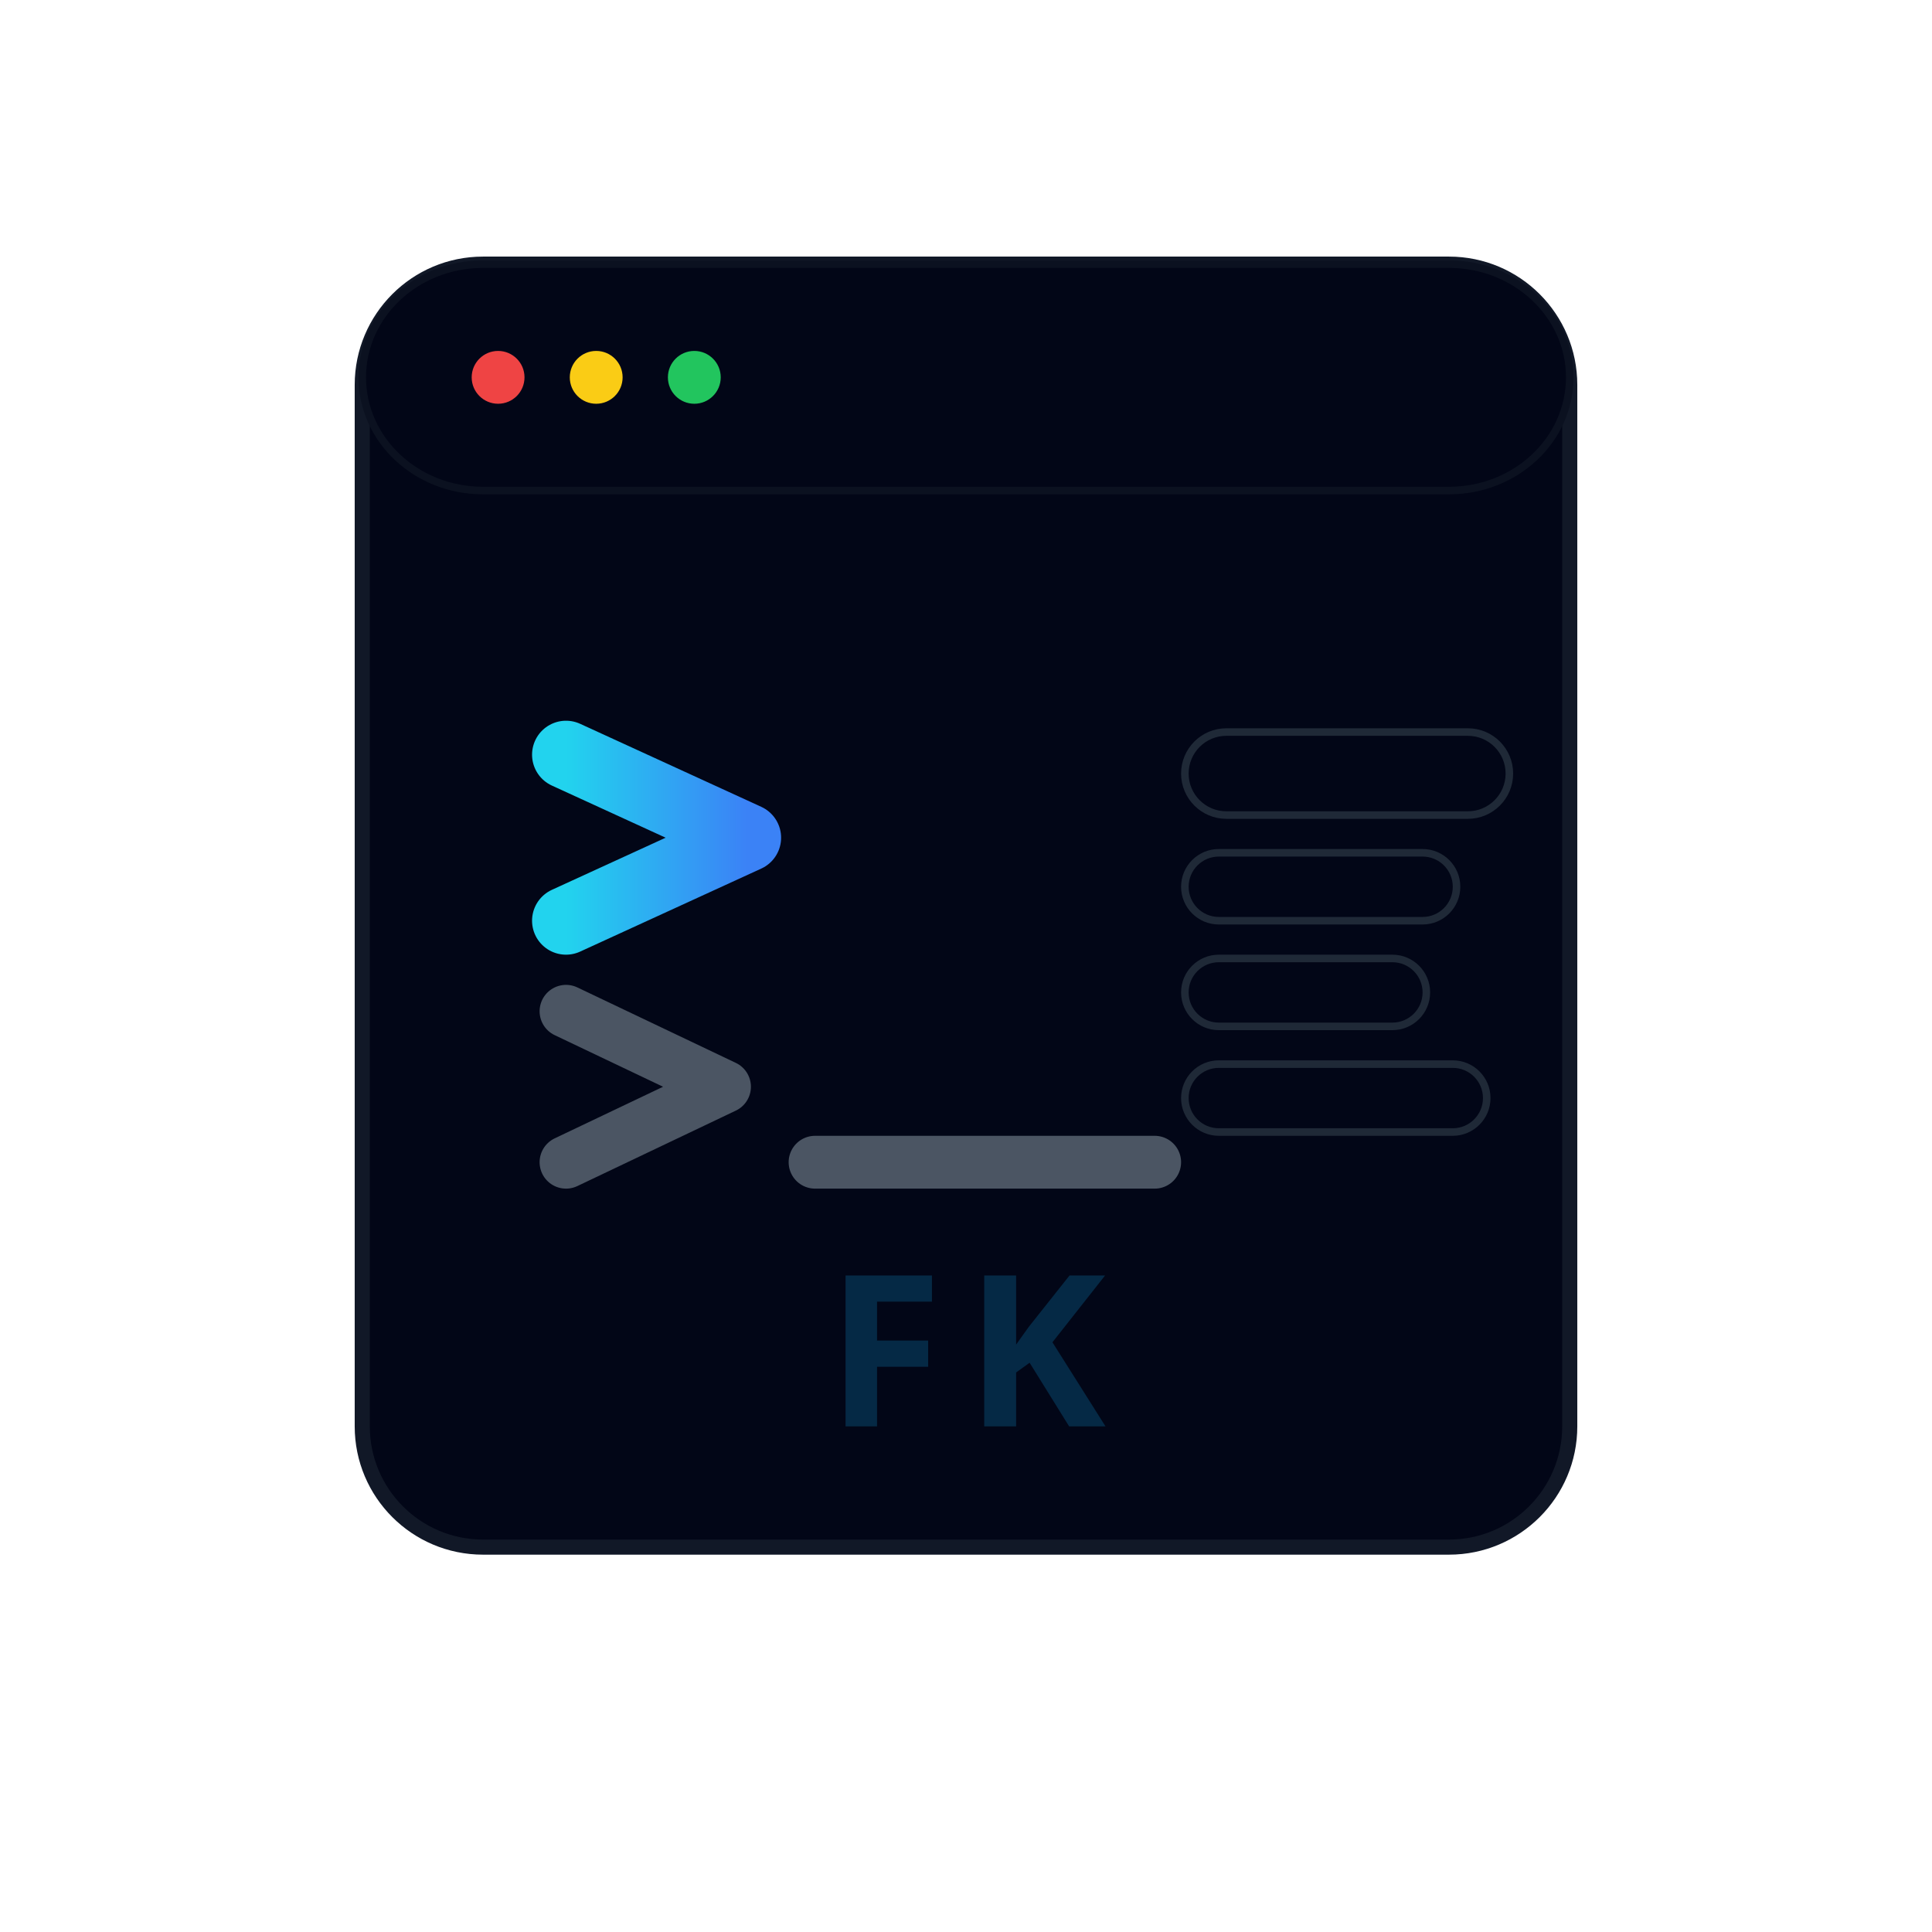
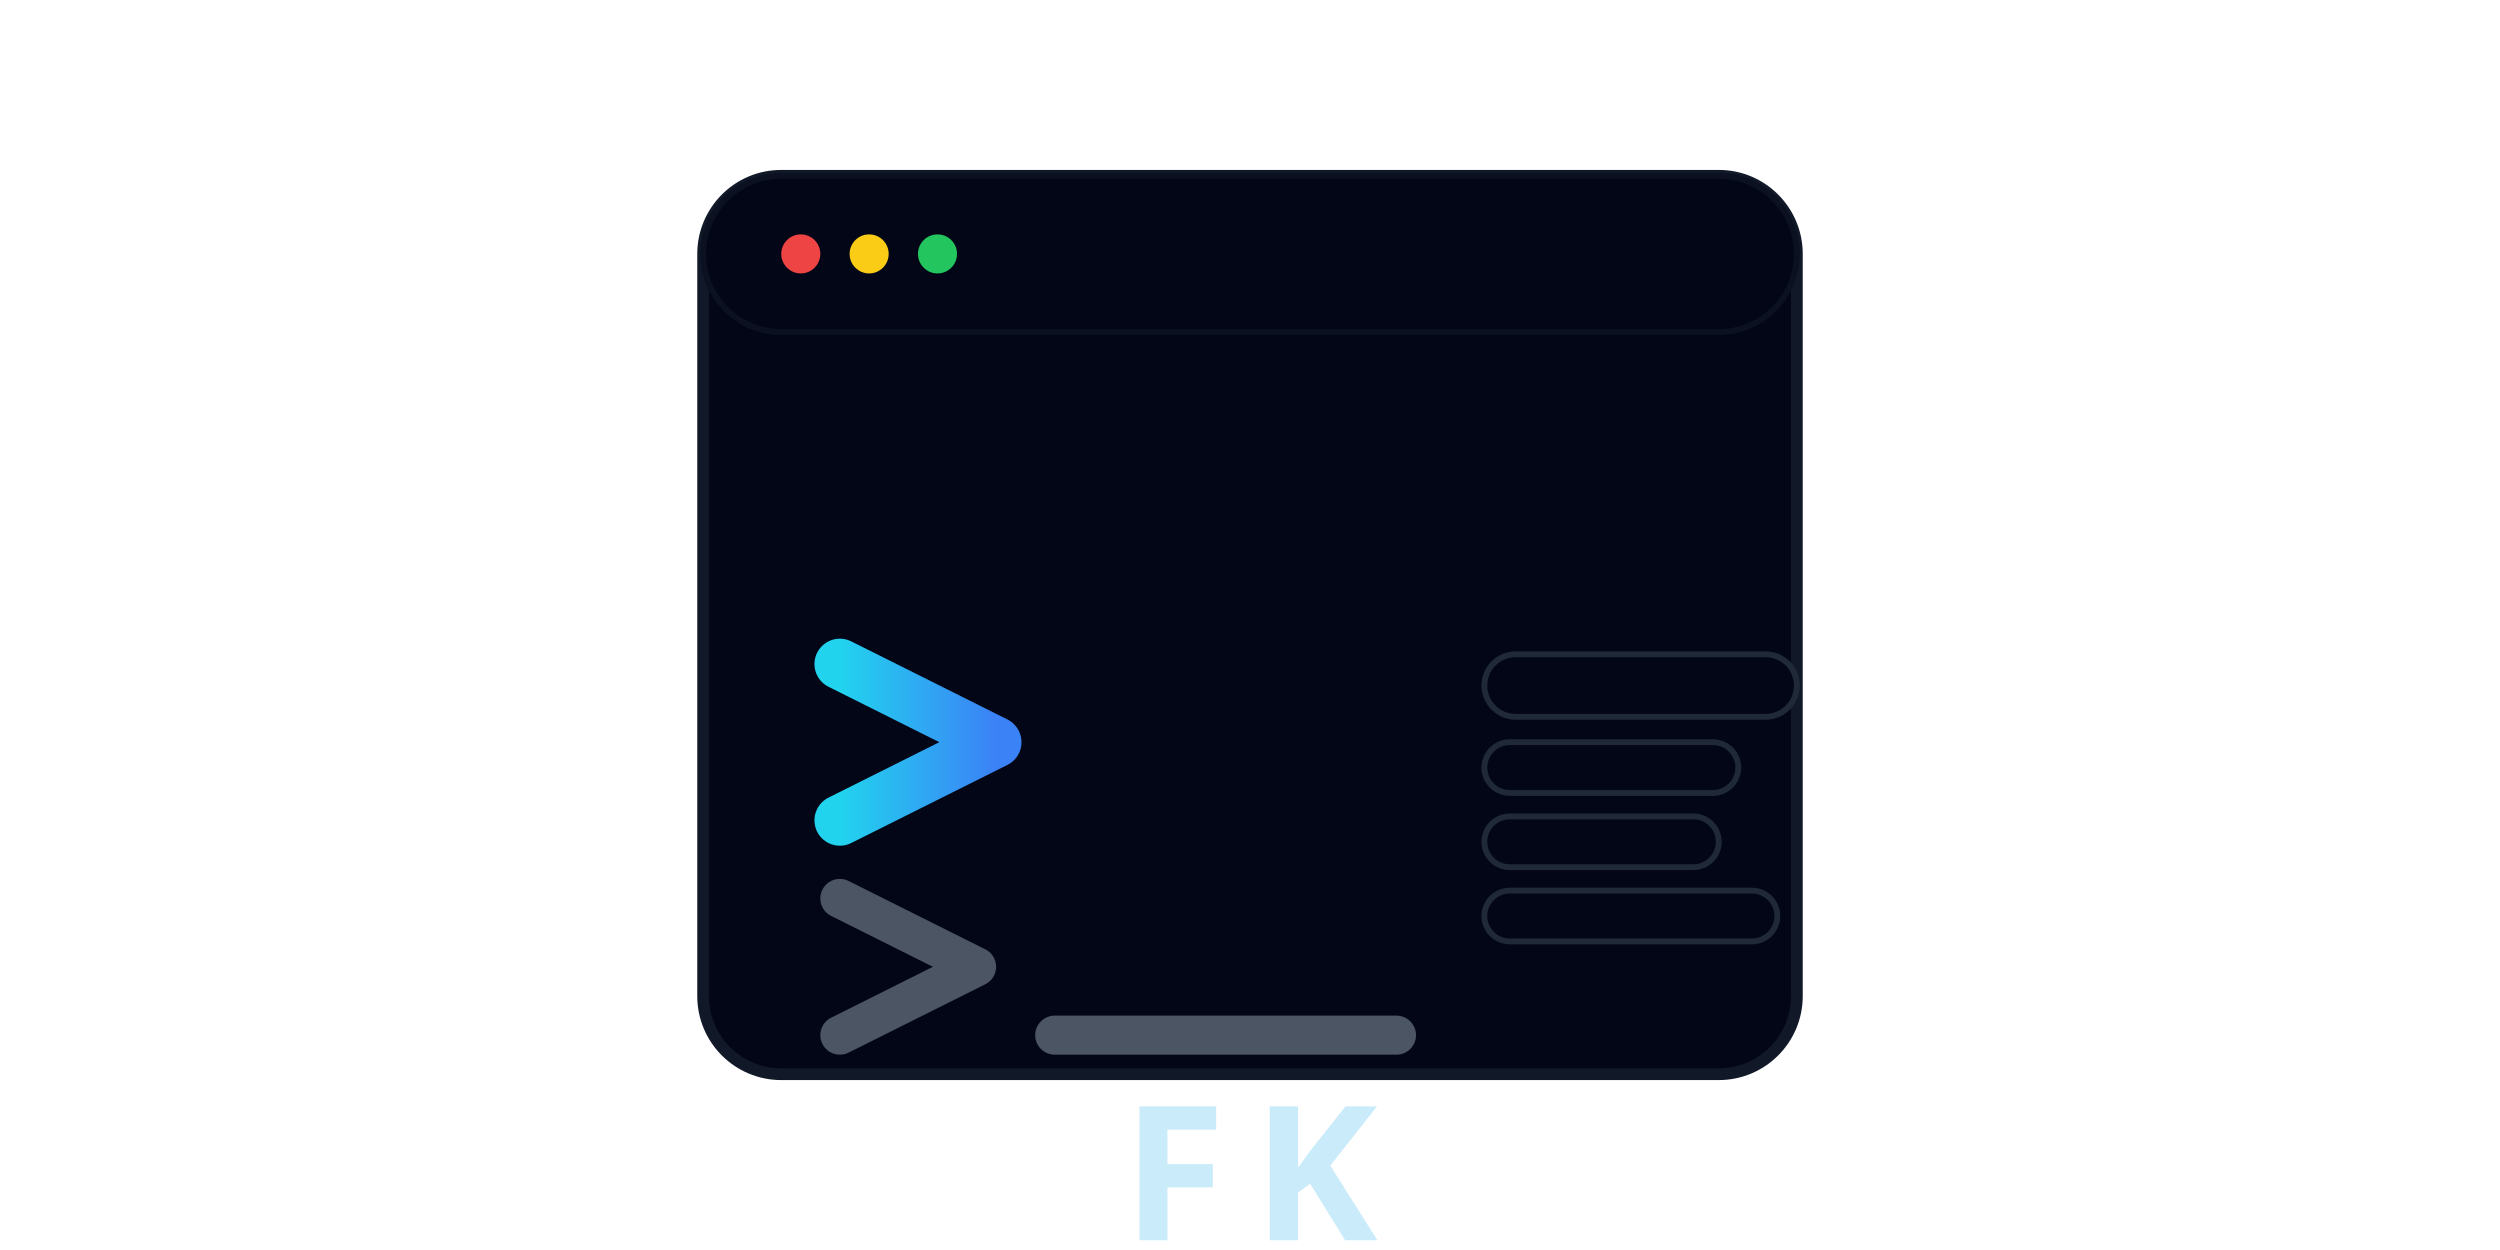
- <svg xmlns="http://www.w3.org/2000/svg" viewBox="0 0 512 512" role="img" aria-labelledby="title desc">
+ <svg xmlns="http://www.w3.org/2000/svg" width="1280" height="640" viewBox="0 0 1280 640">
  <defs>
    <linearGradient id="accentGradient" x1="0" y1="0" x2="1" y2="0">
      <stop offset="0" stop-color="#22d3ee" />
      <stop offset="1" stop-color="#3b82f6" />
    </linearGradient>
  </defs>
-   <rect x="96" y="70" width="320" height="340" rx="32" ry="32" fill="#020617" stroke="#111827" stroke-width="4" />
-   <rect x="96" y="70" width="320" height="60" rx="32" ry="32" fill="#020617" stroke="#0b1120" stroke-width="2" />
-   <circle cx="132" cy="100" r="7" fill="#ef4444" />
-   <circle cx="158" cy="100" r="7" fill="#facc15" />
-   <circle cx="184" cy="100" r="7" fill="#22c55e" />
-   <path d="M150 200 L198 222 L150 244" fill="none" stroke="url(#accentGradient)" stroke-width="18" stroke-linecap="round" stroke-linejoin="round" />
-   <path d="M220 244 H310" fill="none" stroke="url(#accentGradient)" stroke-width="18" stroke-linecap="round" />
-   <path d="M150 268 L192 288 L150 308" fill="none" stroke="#4b5563" stroke-width="14" stroke-linecap="round" stroke-linejoin="round" />
-   <path d="M216 308 H306" fill="none" stroke="#4b5563" stroke-width="14" stroke-linecap="round" />
-   <rect x="314" y="194" width="86" height="22" rx="11" ry="11" fill="#020617" stroke="#1f2937" stroke-width="2" />
-   <rect x="314" y="226" width="72" height="18" rx="9" ry="9" fill="#020617" stroke="#1f2937" stroke-width="2" />
-   <rect x="314" y="254" width="64" height="18" rx="9" ry="9" fill="#020617" stroke="#1f2937" stroke-width="2" />
-   <rect x="314" y="282" width="80" height="18" rx="9" ry="9" fill="#020617" stroke="#1f2937" stroke-width="2" />
-   <path d="M206 330 H306" fill="none" stroke="url(#accentGradient)" stroke-width="6" stroke-linecap="round" />
-   <text x="256" y="378" text-anchor="middle" font-family="system-ui, sans-serif" font-size="56" font-weight="700" fill="#0ea5e9" fill-opacity="0.22" letter-spacing="6">FK</text>
+   <rect x="360" y="90" width="560" height="460" rx="40" ry="40" fill="#020617" stroke="#111827" stroke-width="6" />
+   <rect x="360" y="90" width="560" height="80" rx="40" ry="40" fill="#020617" stroke="#0b1120" stroke-width="3" />
+   <circle cx="410" cy="130" r="10" fill="#ef4444" />
+   <circle cx="445" cy="130" r="10" fill="#facc15" />
+   <circle cx="480" cy="130" r="10" fill="#22c55e" />
+   <g transform="translate(0, 80)">
+     <path d="M430 260 L510 300 L430 340" fill="none" stroke="url(#accentGradient)" stroke-width="26" stroke-linecap="round" stroke-linejoin="round" />
+     <path d="M550 340 H720" fill="none" stroke="url(#accentGradient)" stroke-width="26" stroke-linecap="round" />
+     <path d="M430 380 L500 415 L430 450" fill="none" stroke="#4b5563" stroke-width="20" stroke-linecap="round" stroke-linejoin="round" />
+     <path d="M540 450 H715" fill="none" stroke="#4b5563" stroke-width="20" stroke-linecap="round" />
+     <rect x="760" y="255" width="160" height="32" rx="16" ry="16" fill="#020617" stroke="#1f2937" stroke-width="3" />
+     <rect x="760" y="300" width="130" height="26" rx="13" ry="13" fill="#020617" stroke="#1f2937" stroke-width="3" />
+     <rect x="760" y="338" width="120" height="26" rx="13" ry="13" fill="#020617" stroke="#1f2937" stroke-width="3" />
+     <rect x="760" y="376" width="150" height="26" rx="13" ry="13" fill="#020617" stroke="#1f2937" stroke-width="3" />
+     <path d="M540 505 H720" fill="none" stroke="url(#accentGradient)" stroke-width="10" stroke-linecap="round" />
+     <text x="640" y="555" text-anchor="middle" font-family="system-ui, sans-serif" font-size="96" font-weight="700" fill="#0ea5e9" fill-opacity="0.22" letter-spacing="14">FK</text>
+   </g>
</svg>
